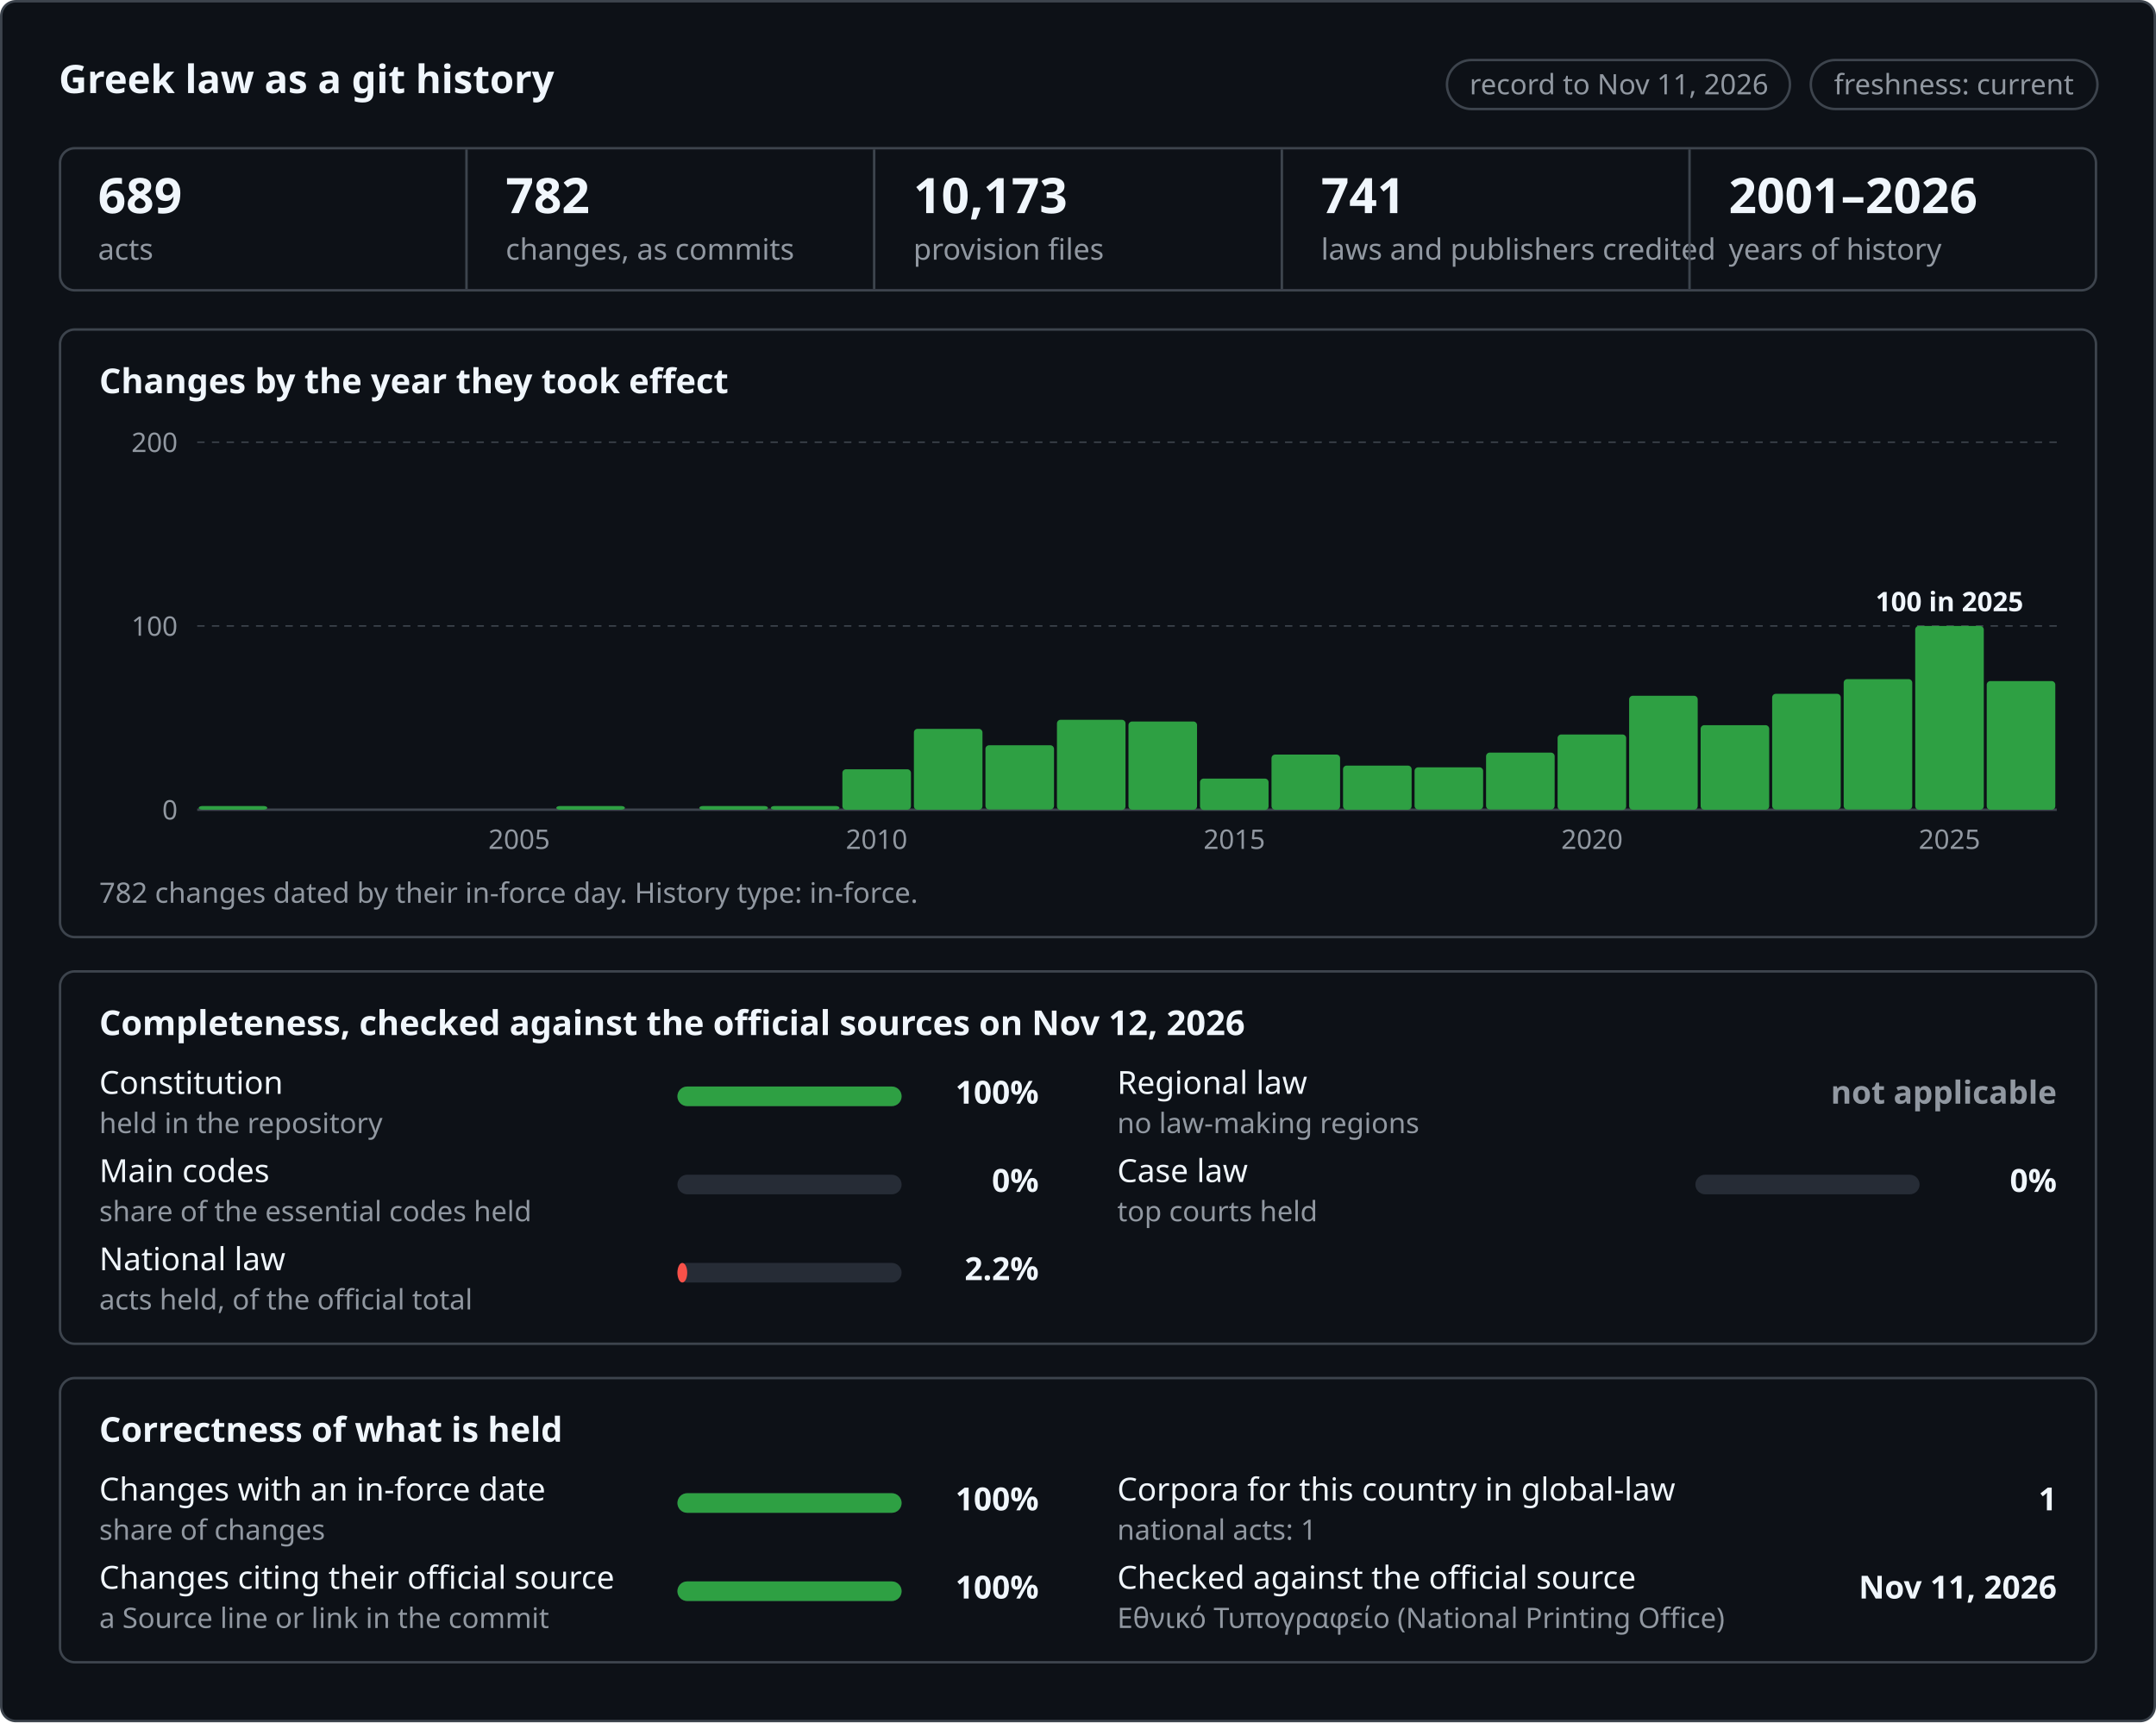
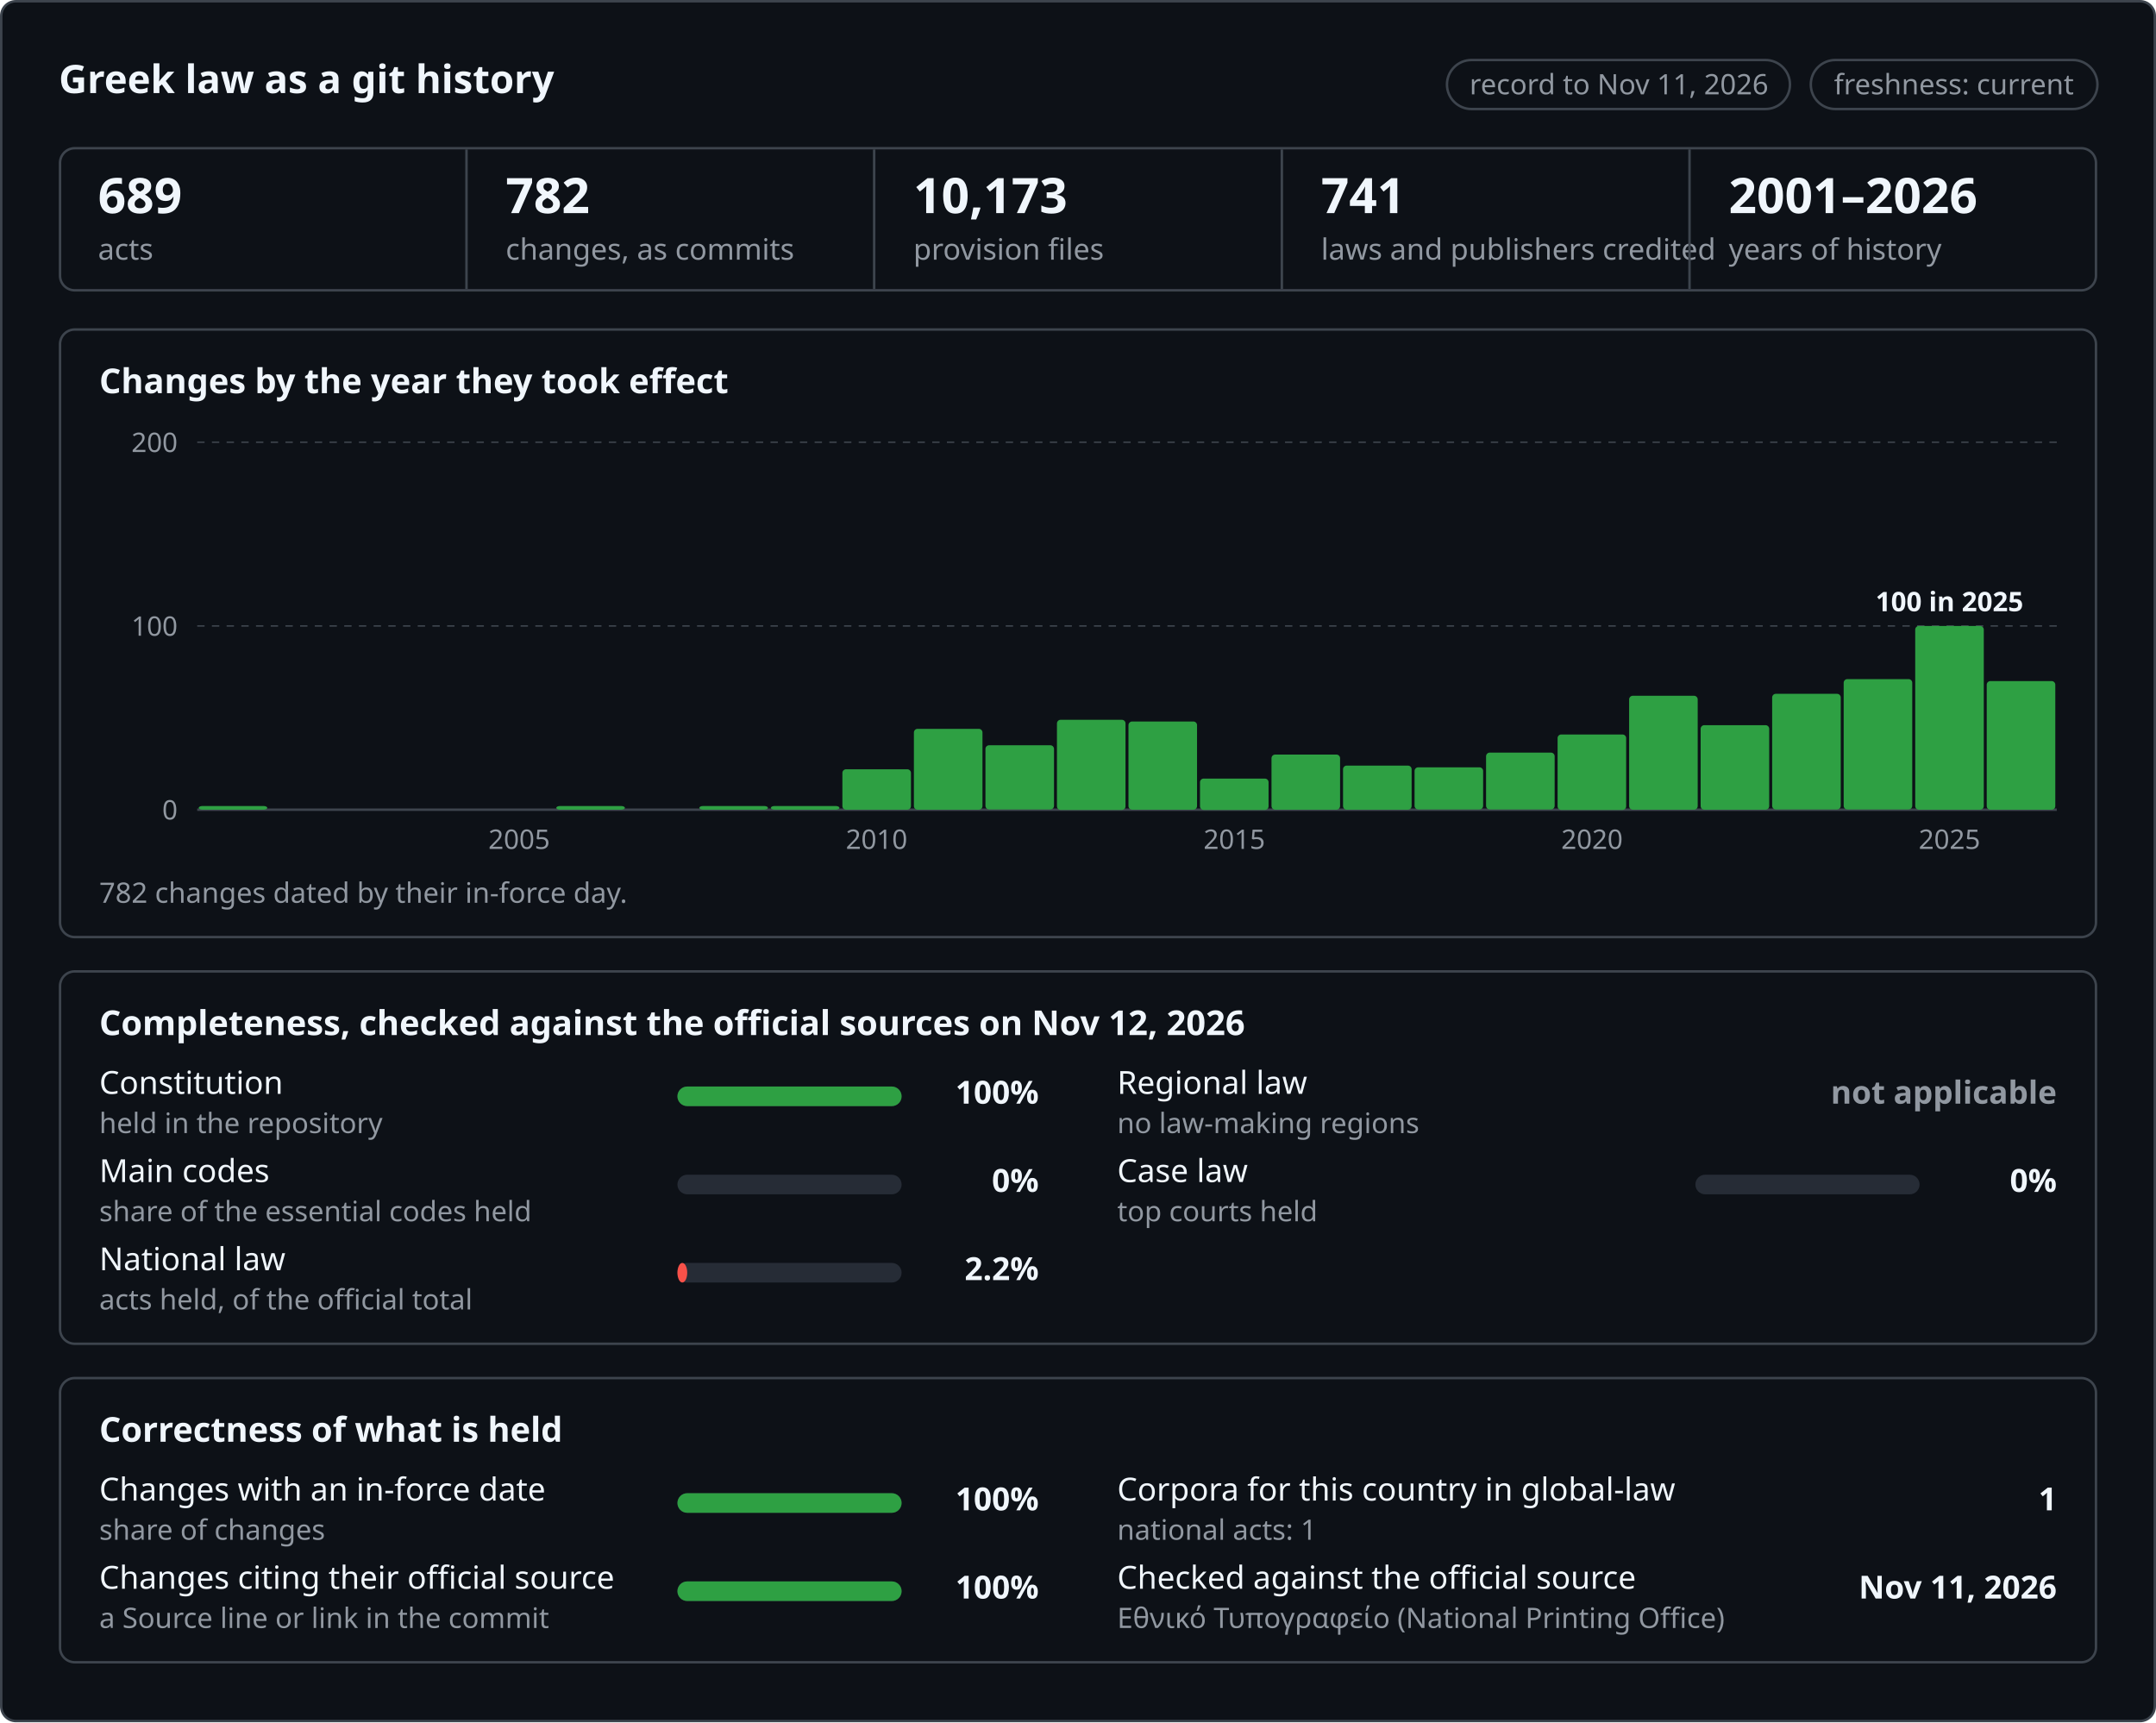
<svg xmlns="http://www.w3.org/2000/svg" width="880" height="703" viewBox="0 0 880 703" font-family="-apple-system,BlinkMacSystemFont,Segoe UI,Noto Sans,Helvetica,Arial,sans-serif">
  <rect x="0.5" y="0.5" width="879" height="702" rx="6" fill="#0d1117" stroke="#3d444d" />
  <text x="24" y="38" font-size="16" font-weight="600" fill="#f0f6fc">Greek law as a git history</text>
  <rect x="590.6" y="24.5" width="140" height="20" rx="10" fill="none" stroke="#3d444d" />
  <text x="660.8" y="38.5" font-size="11.5" font-weight="500" text-anchor="middle" fill="#9198a1">record to Nov 11, 2026</text>
  <rect x="739.1" y="24.5" width="117" height="20" rx="10" fill="none" stroke="#3d444d" />
  <text x="797.5" y="38.5" font-size="11.5" font-weight="500" text-anchor="middle" fill="#9198a1">freshness: current</text>
  <rect x="24.5" y="60.5" width="831" height="58" rx="6" fill="#0d1117" stroke="#3d444d" />
  <text x="40.0" y="87" font-size="20" font-weight="600" fill="#f0f6fc">689</text>
  <text x="40.0" y="106" font-size="12" fill="#9198a1">acts</text>
  <line x1="190.4" y1="61" x2="190.4" y2="118" stroke="#3d444d" />
  <text x="206.4" y="87" font-size="20" font-weight="600" fill="#f0f6fc">782</text>
  <text x="206.4" y="106" font-size="12" fill="#9198a1">changes, as commits</text>
  <line x1="356.8" y1="61" x2="356.8" y2="118" stroke="#3d444d" />
  <text x="372.8" y="87" font-size="20" font-weight="600" fill="#f0f6fc">10,173</text>
  <text x="372.8" y="106" font-size="12" fill="#9198a1">provision files</text>
  <line x1="523.2" y1="61" x2="523.2" y2="118" stroke="#3d444d" />
  <text x="539.2" y="87" font-size="20" font-weight="600" fill="#f0f6fc">741</text>
  <text x="539.2" y="106" font-size="12" fill="#9198a1" textLength="142" lengthAdjust="spacingAndGlyphs">laws and publishers credited</text>
  <line x1="689.6" y1="61" x2="689.6" y2="118" stroke="#3d444d" />
  <text x="705.6" y="87" font-size="20" font-weight="600" fill="#f0f6fc">2001–2026</text>
  <text x="705.6" y="106" font-size="12" fill="#9198a1">years of history</text>
  <rect x="24.5" y="134.5" width="831" height="248" rx="6" fill="#0d1117" stroke="#3d444d" />
  <text x="40.5" y="160.5" font-size="14" font-weight="600" fill="#f0f6fc">Changes by the year they took effect</text>
  <line x1="80.5" y1="330.5" x2="839.5" y2="330.5" stroke="#3d444d" stroke-width="1" />
  <text x="72.5" y="334.5" font-size="11" text-anchor="end" fill="#9198a1">0</text>
  <line x1="80.5" y1="255.5" x2="839.5" y2="255.5" stroke="#3d444d" stroke-width="0.6" stroke-dasharray="3 3" />
  <text x="72.5" y="259.5" font-size="11" text-anchor="end" fill="#9198a1">100</text>
  <line x1="80.5" y1="180.5" x2="839.5" y2="180.5" stroke="#3d444d" stroke-width="0.6" stroke-dasharray="3 3" />
  <text x="72.5" y="184.5" font-size="11" text-anchor="end" fill="#9198a1">200</text>
  <rect x="81.10" y="329.0" width="27.99" height="1.5" rx="1.5" fill="#2ea043" />
  <text x="211.9" y="346.5" font-size="11" text-anchor="middle" fill="#9198a1">2005</text>
  <rect x="227.06" y="329.0" width="27.99" height="1.5" rx="1.5" fill="#2ea043" />
  <rect x="285.45" y="329.0" width="27.99" height="1.5" rx="1.5" fill="#2ea043" />
  <rect x="314.64" y="329.0" width="27.99" height="1.5" rx="1.5" fill="#2ea043" />
  <rect x="343.83" y="314.0" width="27.99" height="16.5" rx="1.5" fill="#2ea043" />
  <text x="357.8" y="346.5" font-size="11" text-anchor="middle" fill="#9198a1">2010</text>
  <rect x="373.02" y="297.5" width="27.99" height="33.0" rx="1.5" fill="#2ea043" />
  <rect x="402.22" y="304.2" width="27.99" height="26.2" rx="1.5" fill="#2ea043" />
  <rect x="431.41" y="293.8" width="27.99" height="36.8" rx="1.5" fill="#2ea043" />
  <rect x="460.60" y="294.5" width="27.99" height="36.0" rx="1.5" fill="#2ea043" />
  <rect x="489.79" y="317.8" width="27.99" height="12.8" rx="1.5" fill="#2ea043" />
  <text x="503.8" y="346.5" font-size="11" text-anchor="middle" fill="#9198a1">2015</text>
  <rect x="518.98" y="308.0" width="27.99" height="22.5" rx="1.5" fill="#2ea043" />
  <rect x="548.18" y="312.5" width="27.99" height="18.0" rx="1.5" fill="#2ea043" />
  <rect x="577.37" y="313.2" width="27.99" height="17.2" rx="1.5" fill="#2ea043" />
  <rect x="606.56" y="307.2" width="27.99" height="23.2" rx="1.5" fill="#2ea043" />
  <rect x="635.75" y="299.8" width="27.99" height="30.8" rx="1.5" fill="#2ea043" />
  <text x="649.8" y="346.5" font-size="11" text-anchor="middle" fill="#9198a1">2020</text>
  <rect x="664.95" y="284.0" width="27.99" height="46.5" rx="1.5" fill="#2ea043" />
  <rect x="694.14" y="296.0" width="27.99" height="34.5" rx="1.5" fill="#2ea043" />
  <rect x="723.33" y="283.2" width="27.99" height="47.2" rx="1.5" fill="#2ea043" />
  <rect x="752.52" y="277.2" width="27.99" height="53.2" rx="1.5" fill="#2ea043" />
  <rect x="781.72" y="255.5" width="27.99" height="75.0" rx="1.5" fill="#2ea043" />
  <text x="795.7" y="346.5" font-size="11" text-anchor="middle" fill="#9198a1">2025</text>
  <text x="795.7" y="249.5" font-size="11" font-weight="600" text-anchor="middle" fill="#f0f6fc">100 in 2025</text>
  <rect x="810.91" y="278.0" width="27.99" height="52.5" rx="1.5" fill="#2ea043" />
-   <text x="40.5" y="368.5" font-size="11.5" fill="#9198a1">782 changes dated by their in-force day. History type: in-force.</text>
+   <text x="40.5" y="368.5" font-size="11.5" fill="#9198a1">782 changes dated by their in-force day.</text>
  <rect x="24.5" y="396.5" width="831" height="152" rx="6" fill="#0d1117" stroke="#3d444d" />
  <text x="40.5" y="422.5" font-size="14" font-weight="600" fill="#f0f6fc">Completeness, checked against the official sources on Nov 12, 2026</text>
  <text x="40.5" y="446.5" font-size="13" fill="#f0f6fc">Constitution</text>
  <text x="40.5" y="462.5" font-size="11.5" fill="#9198a1">held in the repository</text>
  <g>
    <rect x="276.5" y="443.5" width="91.5" height="8" rx="4" fill="#262c36" />
    <rect x="276.5" y="443.5" width="91.5" height="8" rx="4" fill="#2ea043" />
  </g>
  <text x="424.0" y="450.5" font-size="13" font-weight="600" text-anchor="end" fill="#f0f6fc">100%</text>
  <text x="40.5" y="482.5" font-size="13" fill="#f0f6fc">Main codes</text>
  <text x="40.5" y="498.5" font-size="11.5" fill="#9198a1">share of the essential codes held</text>
  <g>
    <rect x="276.5" y="479.5" width="91.5" height="8" rx="4" fill="#262c36" />
  </g>
  <text x="424.0" y="486.5" font-size="13" font-weight="600" text-anchor="end" fill="#f0f6fc">0%</text>
  <text x="40.5" y="518.5" font-size="13" fill="#f0f6fc">National law</text>
  <text x="40.5" y="534.5" font-size="11.5" fill="#9198a1">acts held, of the official total</text>
  <g>
    <rect x="276.5" y="515.5" width="91.5" height="8" rx="4" fill="#262c36" />
    <rect x="276.5" y="515.5" width="4.0" height="8" rx="4" fill="#f85149" />
  </g>
  <text x="424.0" y="522.5" font-size="13" font-weight="600" text-anchor="end" fill="#f0f6fc">2.2%</text>
  <text x="456.0" y="446.5" font-size="13" fill="#f0f6fc">Regional law</text>
  <text x="456.0" y="462.5" font-size="11.5" fill="#9198a1">no law-making regions</text>
  <text x="839.5" y="450.5" font-size="13" font-weight="600" text-anchor="end" fill="#9198a1">not applicable</text>
  <text x="456.0" y="482.5" font-size="13" fill="#f0f6fc">Case law</text>
  <text x="456.0" y="498.5" font-size="11.5" fill="#9198a1">top courts held</text>
  <g>
    <rect x="692.0" y="479.5" width="91.5" height="8" rx="4" fill="#262c36" />
  </g>
  <text x="839.5" y="486.5" font-size="13" font-weight="600" text-anchor="end" fill="#f0f6fc">0%</text>
  <rect x="24.5" y="562.5" width="831" height="116" rx="6" fill="#0d1117" stroke="#3d444d" />
  <text x="40.5" y="588.5" font-size="14" font-weight="600" fill="#f0f6fc">Correctness of what is held</text>
  <text x="40.5" y="612.5" font-size="13" fill="#f0f6fc">Changes with an in-force date</text>
  <text x="40.5" y="628.5" font-size="11.5" fill="#9198a1">share of changes</text>
  <g>
    <rect x="276.5" y="609.5" width="91.5" height="8" rx="4" fill="#262c36" />
    <rect x="276.5" y="609.5" width="91.5" height="8" rx="4" fill="#2ea043" />
  </g>
  <text x="424.0" y="616.5" font-size="13" font-weight="600" text-anchor="end" fill="#f0f6fc">100%</text>
  <text x="40.5" y="648.5" font-size="13" fill="#f0f6fc">Changes citing their official source</text>
  <text x="40.5" y="664.5" font-size="11.5" fill="#9198a1">a Source line or link in the commit</text>
  <g>
    <rect x="276.5" y="645.5" width="91.5" height="8" rx="4" fill="#262c36" />
    <rect x="276.5" y="645.5" width="91.5" height="8" rx="4" fill="#2ea043" />
  </g>
  <text x="424.0" y="652.5" font-size="13" font-weight="600" text-anchor="end" fill="#f0f6fc">100%</text>
  <text x="456.0" y="612.5" font-size="13" fill="#f0f6fc">Corpora for this country in global-law</text>
  <text x="456.0" y="628.5" font-size="11.5" fill="#9198a1">national acts: 1</text>
  <text x="839.5" y="616.5" font-size="13" font-weight="600" text-anchor="end" fill="#f0f6fc">1</text>
  <text x="456.0" y="648.5" font-size="13" fill="#f0f6fc">Checked against the official source</text>
  <text x="456.0" y="664.5" font-size="11.5" fill="#9198a1">Εθνικό Τυπογραφείο (National Printing Office)</text>
  <text x="839.5" y="652.5" font-size="13" font-weight="600" text-anchor="end" fill="#f0f6fc">Nov 11, 2026</text>
</svg>
